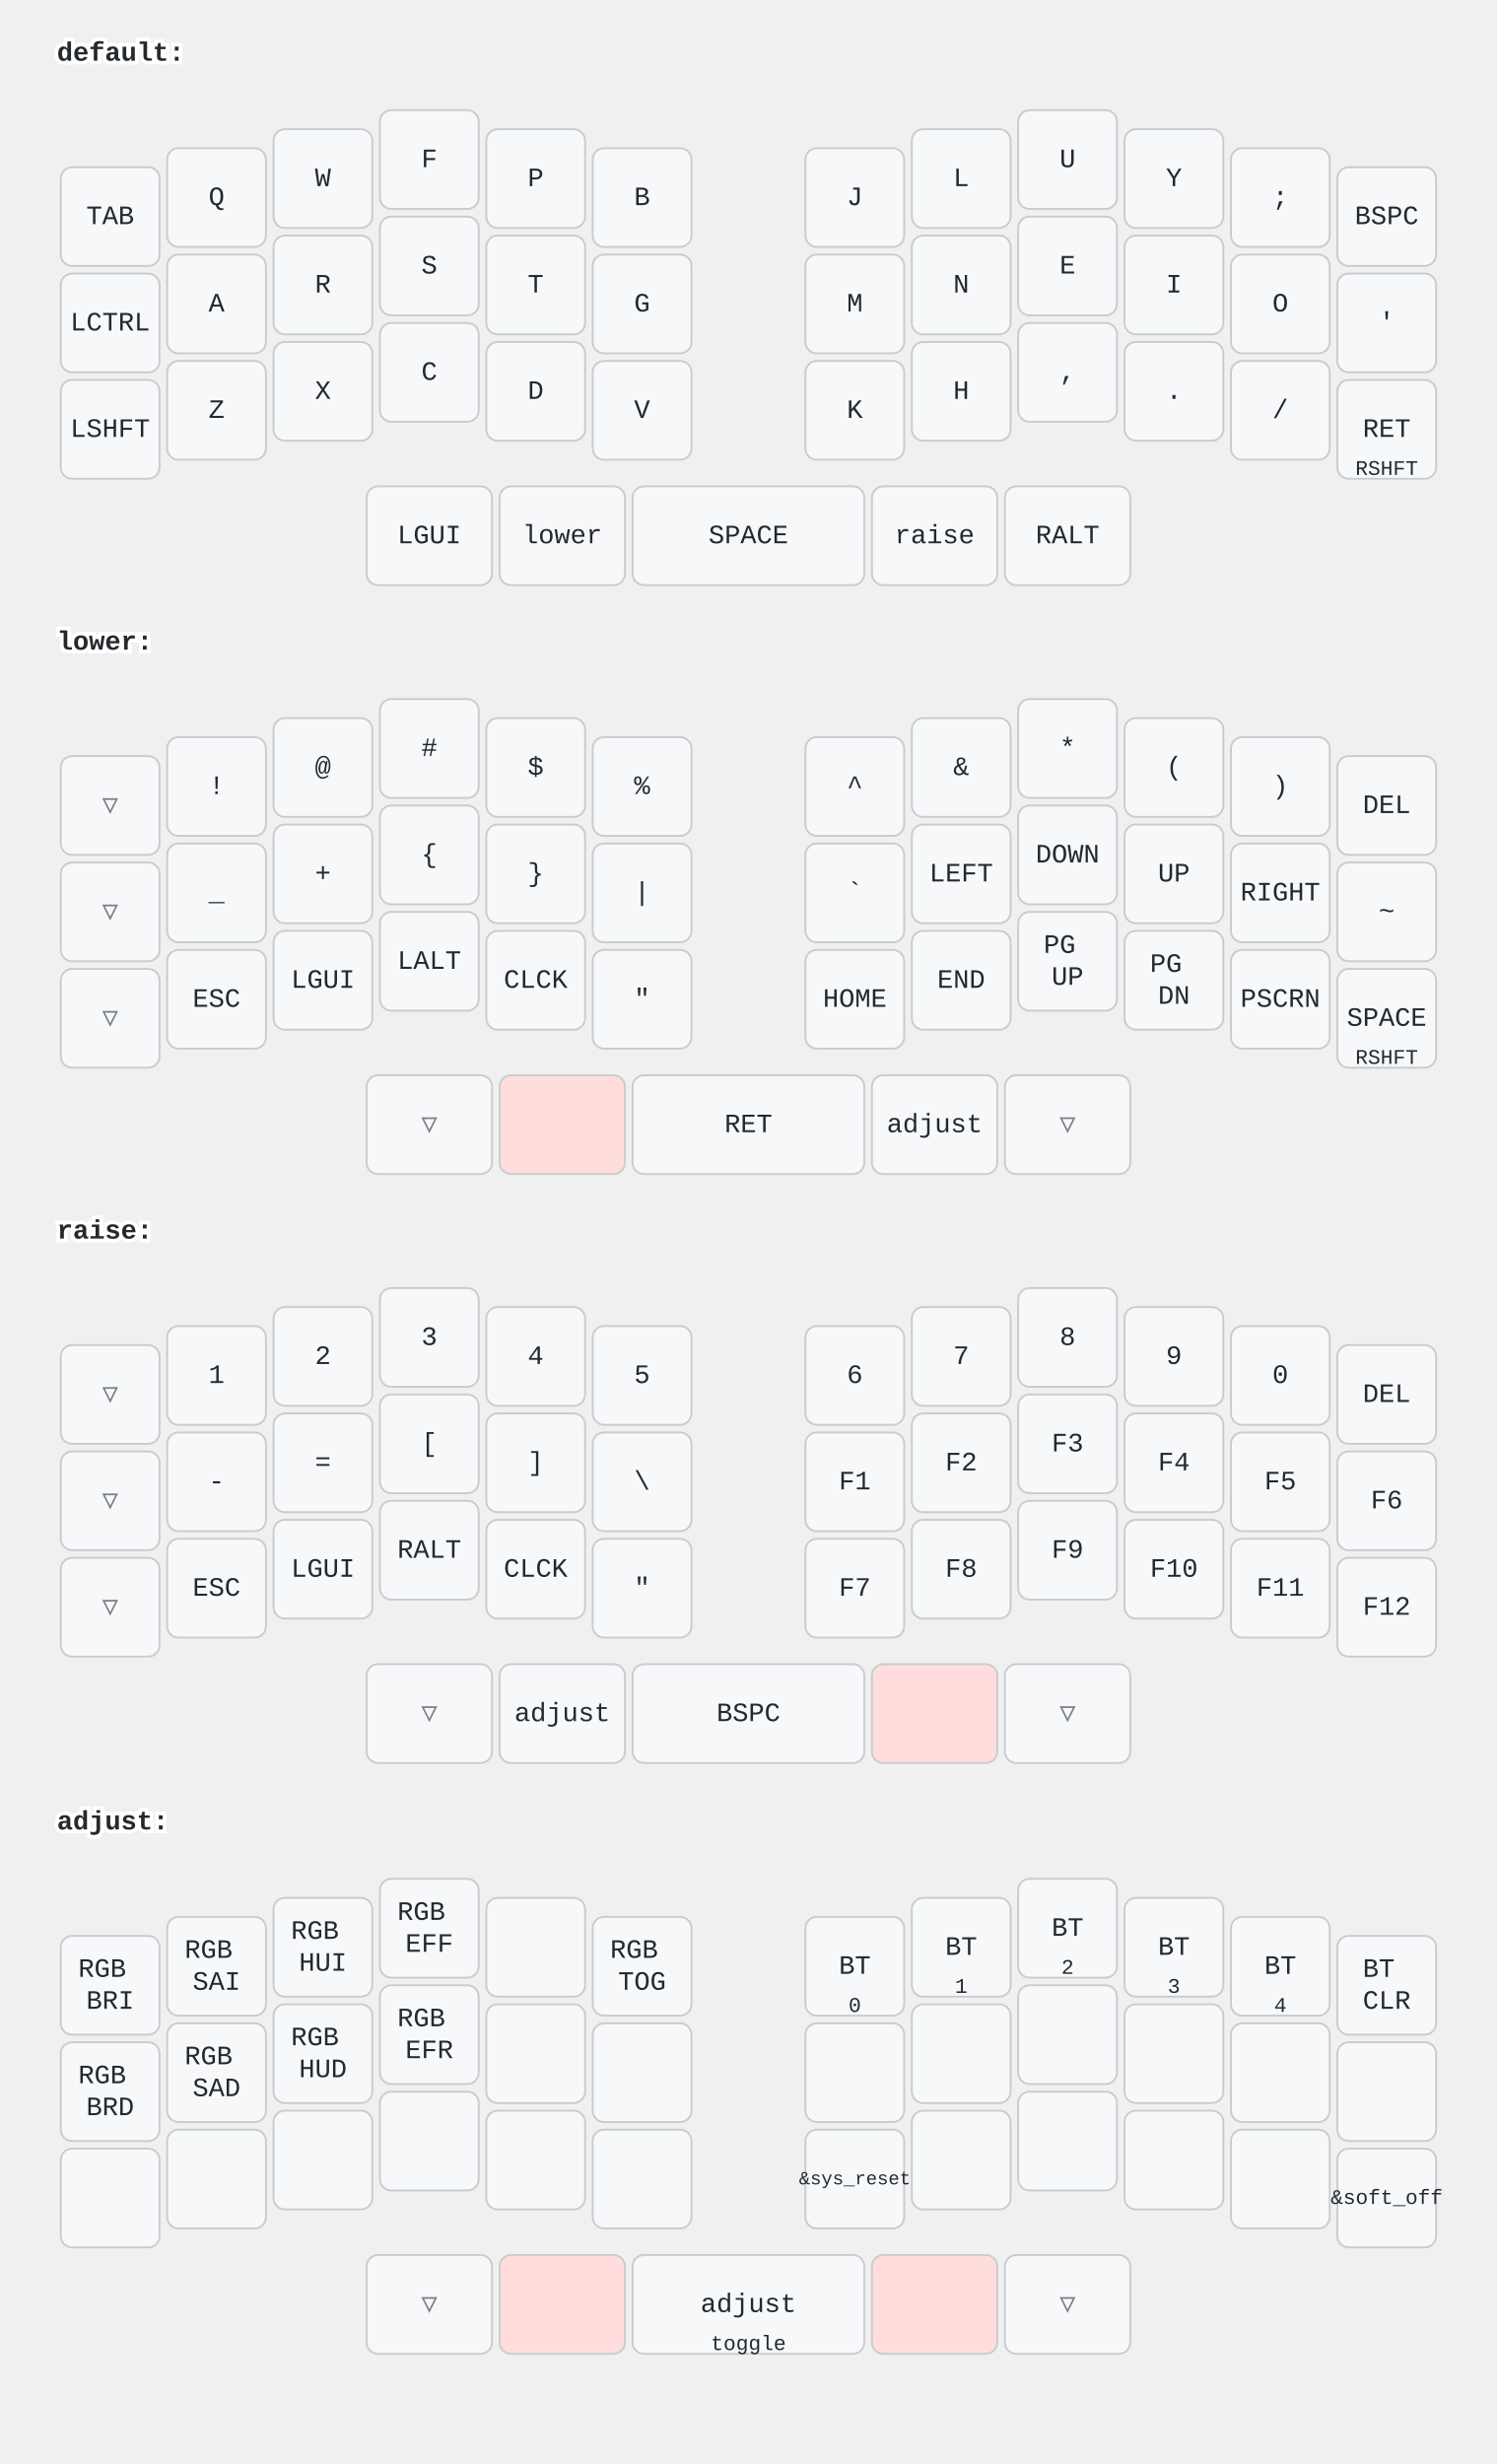
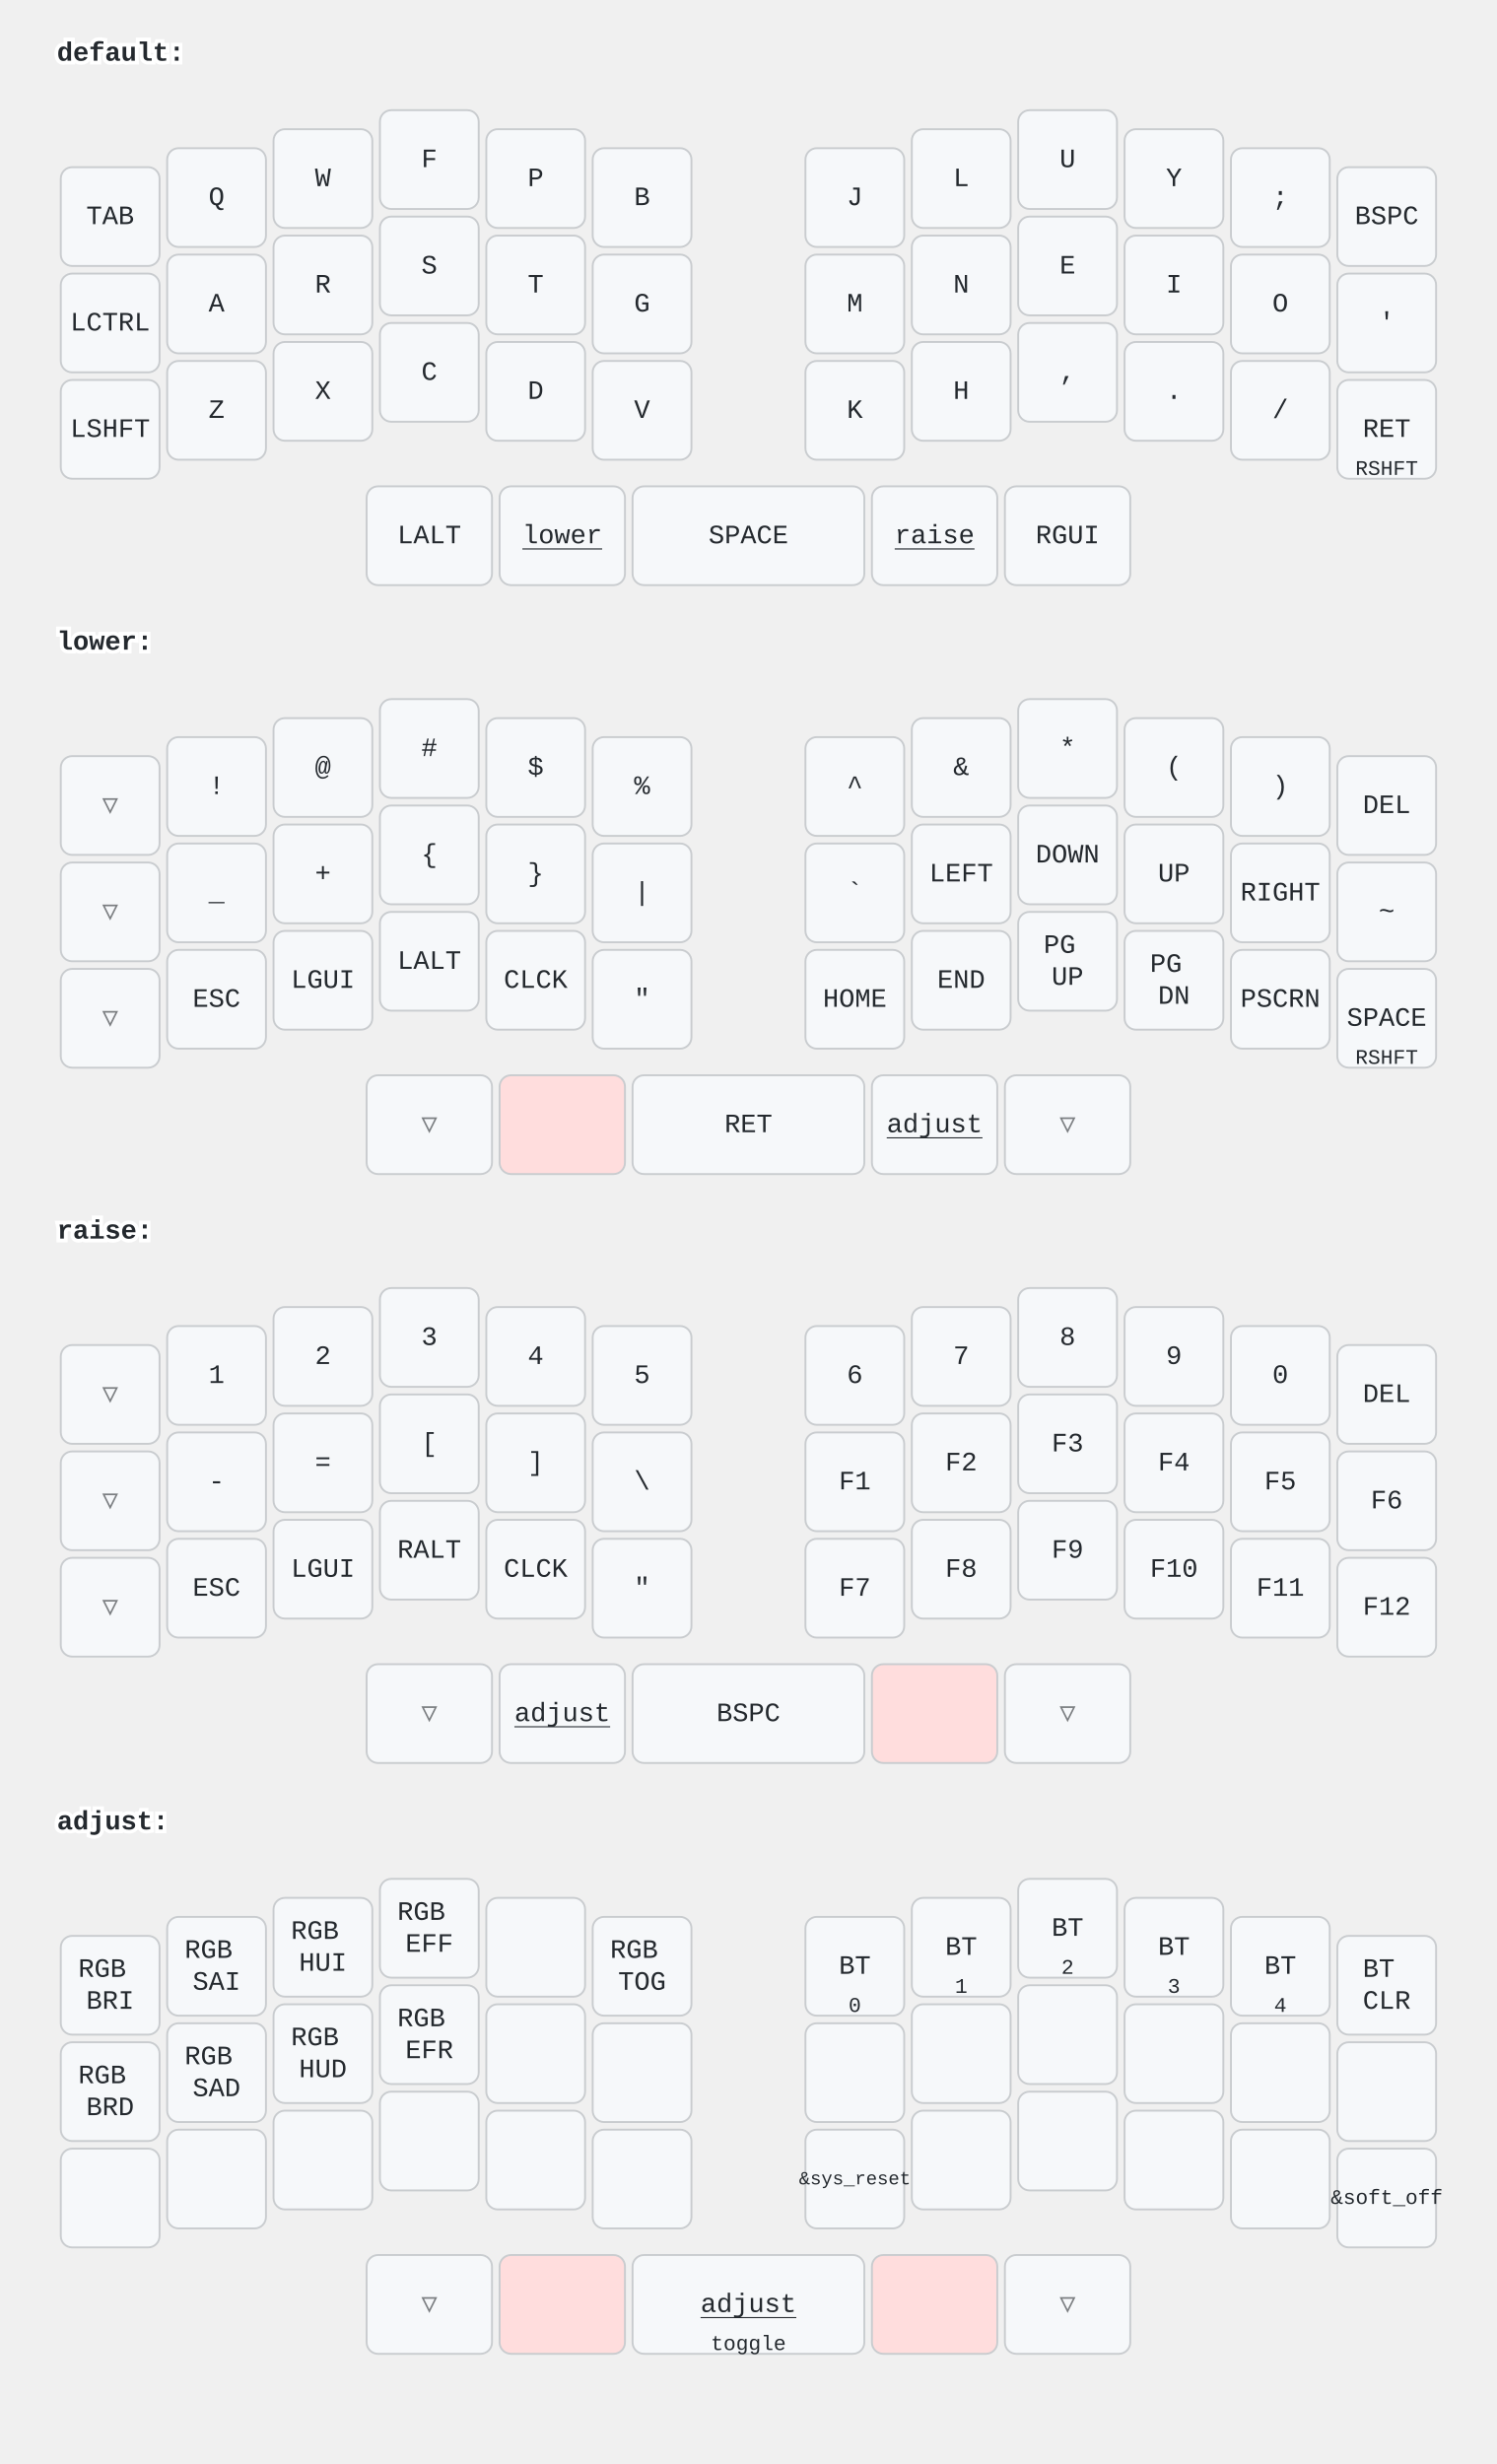
<svg xmlns="http://www.w3.org/2000/svg" width="788" height="1297" viewBox="0 0 788 1297" class="keymap">
  <style>/* inherit to force styles through use tags */
svg path {
    fill: inherit;
}

/* font and background color specifications */
svg.keymap {
    font-family: SFMono-Regular,Consolas,Liberation Mono,Menlo,monospace;
    font-size: 14px;
    font-kerning: normal;
    text-rendering: optimizeLegibility;
    fill: #24292e;
}

/* default key styling */
rect.key {
    fill: #f6f8fa;
}

rect.key, rect.combo {
    stroke: #c9cccf;
    stroke-width: 1;
}

/* default key side styling, only used is draw_key_sides is set */
rect.side {
    filter: brightness(90%);
}

/* color accent for combo boxes */
rect.combo, rect.combo-separate {
    fill: #cdf;
}

/* color accent for held keys */
rect.held, rect.combo.held {
    fill: #fdd;
}

/* color accent for ghost (optional) keys */
rect.ghost, rect.combo.ghost {
    stroke-dasharray: 4, 4;
    stroke-width: 2;
}

text {
    text-anchor: middle;
    dominant-baseline: middle;
}

/* styling for layer labels */
text.label {
    font-weight: bold;
    text-anchor: start;
    stroke: white;
    stroke-width: 4;
    paint-order: stroke;
}

/* styling for optional footer */
text.footer {
    text-anchor: end;
    dominant-baseline: auto;
    stroke: white;
    stroke-width: 4;
    paint-order: stroke;
}

/* styling for combo tap, and key hold/shifted label text */
text.combo, text.hold, text.shifted {
    font-size: 11px;
}

text.hold {
    text-anchor: middle;
    dominant-baseline: auto;
}

text.shifted {
    text-anchor: middle;
    dominant-baseline: hanging;
}

+ text.layer-activator {
+     text-decoration: underline;
+ }
+ 
/* styling for hold/shifted label text in combo box */
text.combo.hold, text.combo.shifted {
    font-size: 8px;
}

/* lighter symbol for transparent keys */
text.trans {
    fill: #7b7e81;
}

/* styling for combo dendrons */
path.combo {
    stroke-width: 1;
    stroke: gray;
    fill: none;
}

/* Start Tabler Icons Cleanup */
/* cannot use height/width with glyphs */
.icon-tabler &gt; path {
    fill: inherit;
    stroke: inherit;
    stroke-width: 2;
}
/* hide tabler's default box */
.icon-tabler &gt; path[stroke="none"][fill="none"] {
    visibility: hidden;
}
/* End Tabler Icons Cleanup */
</style>
  <g transform="translate(30, 0)" class="layer-default">
-     <text x="0" y="28" class="label">default:</text>
+     <text x="0" y="28" class="label" id="default">default:</text>
    <g transform="translate(0, 56)">
      <g transform="translate(28, 58)" class="key keypos-0">
        <rect rx="6" ry="6" x="-26" y="-26" width="52" height="52" class="key" />
        <text x="0" y="0" class="key tap">TAB</text>
      </g>
      <g transform="translate(84, 48)" class="key keypos-1">
        <rect rx="6" ry="6" x="-26" y="-26" width="52" height="52" class="key" />
        <text x="0" y="0" class="key tap">Q</text>
      </g>
      <g transform="translate(140, 38)" class="key keypos-2">
        <rect rx="6" ry="6" x="-26" y="-26" width="52" height="52" class="key" />
        <text x="0" y="0" class="key tap">W</text>
      </g>
      <g transform="translate(196, 28)" class="key keypos-3">
        <rect rx="6" ry="6" x="-26" y="-26" width="52" height="52" class="key" />
        <text x="0" y="0" class="key tap">F</text>
      </g>
      <g transform="translate(252, 38)" class="key keypos-4">
        <rect rx="6" ry="6" x="-26" y="-26" width="52" height="52" class="key" />
        <text x="0" y="0" class="key tap">P</text>
      </g>
      <g transform="translate(308, 48)" class="key keypos-5">
        <rect rx="6" ry="6" x="-26" y="-26" width="52" height="52" class="key" />
        <text x="0" y="0" class="key tap">B</text>
      </g>
      <g transform="translate(420, 48)" class="key keypos-6">
        <rect rx="6" ry="6" x="-26" y="-26" width="52" height="52" class="key" />
        <text x="0" y="0" class="key tap">J</text>
      </g>
      <g transform="translate(476, 38)" class="key keypos-7">
        <rect rx="6" ry="6" x="-26" y="-26" width="52" height="52" class="key" />
        <text x="0" y="0" class="key tap">L</text>
      </g>
      <g transform="translate(532, 28)" class="key keypos-8">
        <rect rx="6" ry="6" x="-26" y="-26" width="52" height="52" class="key" />
        <text x="0" y="0" class="key tap">U</text>
      </g>
      <g transform="translate(588, 38)" class="key keypos-9">
        <rect rx="6" ry="6" x="-26" y="-26" width="52" height="52" class="key" />
        <text x="0" y="0" class="key tap">Y</text>
      </g>
      <g transform="translate(644, 48)" class="key keypos-10">
        <rect rx="6" ry="6" x="-26" y="-26" width="52" height="52" class="key" />
        <text x="0" y="0" class="key tap">;</text>
      </g>
      <g transform="translate(700, 58)" class="key keypos-11">
        <rect rx="6" ry="6" x="-26" y="-26" width="52" height="52" class="key" />
        <text x="0" y="0" class="key tap">BSPC</text>
      </g>
      <g transform="translate(28, 114)" class="key keypos-12">
        <rect rx="6" ry="6" x="-26" y="-26" width="52" height="52" class="key" />
        <text x="0" y="0" class="key tap">LCTRL</text>
      </g>
      <g transform="translate(84, 104)" class="key keypos-13">
        <rect rx="6" ry="6" x="-26" y="-26" width="52" height="52" class="key" />
        <text x="0" y="0" class="key tap">A</text>
      </g>
      <g transform="translate(140, 94)" class="key keypos-14">
        <rect rx="6" ry="6" x="-26" y="-26" width="52" height="52" class="key" />
        <text x="0" y="0" class="key tap">R</text>
      </g>
      <g transform="translate(196, 84)" class="key keypos-15">
        <rect rx="6" ry="6" x="-26" y="-26" width="52" height="52" class="key" />
        <text x="0" y="0" class="key tap">S</text>
      </g>
      <g transform="translate(252, 94)" class="key keypos-16">
        <rect rx="6" ry="6" x="-26" y="-26" width="52" height="52" class="key" />
        <text x="0" y="0" class="key tap">T</text>
      </g>
      <g transform="translate(308, 104)" class="key keypos-17">
        <rect rx="6" ry="6" x="-26" y="-26" width="52" height="52" class="key" />
        <text x="0" y="0" class="key tap">G</text>
      </g>
      <g transform="translate(420, 104)" class="key keypos-18">
        <rect rx="6" ry="6" x="-26" y="-26" width="52" height="52" class="key" />
        <text x="0" y="0" class="key tap">M</text>
      </g>
      <g transform="translate(476, 94)" class="key keypos-19">
        <rect rx="6" ry="6" x="-26" y="-26" width="52" height="52" class="key" />
        <text x="0" y="0" class="key tap">N</text>
      </g>
      <g transform="translate(532, 84)" class="key keypos-20">
        <rect rx="6" ry="6" x="-26" y="-26" width="52" height="52" class="key" />
        <text x="0" y="0" class="key tap">E</text>
      </g>
      <g transform="translate(588, 94)" class="key keypos-21">
        <rect rx="6" ry="6" x="-26" y="-26" width="52" height="52" class="key" />
        <text x="0" y="0" class="key tap">I</text>
      </g>
      <g transform="translate(644, 104)" class="key keypos-22">
        <rect rx="6" ry="6" x="-26" y="-26" width="52" height="52" class="key" />
        <text x="0" y="0" class="key tap">O</text>
      </g>
      <g transform="translate(700, 114)" class="key keypos-23">
        <rect rx="6" ry="6" x="-26" y="-26" width="52" height="52" class="key" />
        <text x="0" y="0" class="key tap">'</text>
      </g>
      <g transform="translate(28, 170)" class="key keypos-24">
        <rect rx="6" ry="6" x="-26" y="-26" width="52" height="52" class="key" />
        <text x="0" y="0" class="key tap">LSHFT</text>
      </g>
      <g transform="translate(84, 160)" class="key keypos-25">
        <rect rx="6" ry="6" x="-26" y="-26" width="52" height="52" class="key" />
        <text x="0" y="0" class="key tap">Z</text>
      </g>
      <g transform="translate(140, 150)" class="key keypos-26">
        <rect rx="6" ry="6" x="-26" y="-26" width="52" height="52" class="key" />
        <text x="0" y="0" class="key tap">X</text>
      </g>
      <g transform="translate(196, 140)" class="key keypos-27">
        <rect rx="6" ry="6" x="-26" y="-26" width="52" height="52" class="key" />
        <text x="0" y="0" class="key tap">C</text>
      </g>
      <g transform="translate(252, 150)" class="key keypos-28">
        <rect rx="6" ry="6" x="-26" y="-26" width="52" height="52" class="key" />
        <text x="0" y="0" class="key tap">D</text>
      </g>
      <g transform="translate(308, 160)" class="key keypos-29">
        <rect rx="6" ry="6" x="-26" y="-26" width="52" height="52" class="key" />
        <text x="0" y="0" class="key tap">V</text>
      </g>
      <g transform="translate(420, 160)" class="key keypos-30">
        <rect rx="6" ry="6" x="-26" y="-26" width="52" height="52" class="key" />
        <text x="0" y="0" class="key tap">K</text>
      </g>
      <g transform="translate(476, 150)" class="key keypos-31">
        <rect rx="6" ry="6" x="-26" y="-26" width="52" height="52" class="key" />
        <text x="0" y="0" class="key tap">H</text>
      </g>
      <g transform="translate(532, 140)" class="key keypos-32">
        <rect rx="6" ry="6" x="-26" y="-26" width="52" height="52" class="key" />
        <text x="0" y="0" class="key tap">,</text>
      </g>
      <g transform="translate(588, 150)" class="key keypos-33">
        <rect rx="6" ry="6" x="-26" y="-26" width="52" height="52" class="key" />
        <text x="0" y="0" class="key tap">.</text>
      </g>
      <g transform="translate(644, 160)" class="key keypos-34">
        <rect rx="6" ry="6" x="-26" y="-26" width="52" height="52" class="key" />
        <text x="0" y="0" class="key tap">/</text>
      </g>
      <g transform="translate(700, 170)" class="key keypos-35">
        <rect rx="6" ry="6" x="-26" y="-26" width="52" height="52" class="key" />
        <text x="0" y="0" class="key tap">RET</text>
        <text x="0" y="24" class="key hold">RSHFT</text>
      </g>
      <g transform="translate(196, 226)" class="key keypos-36">
        <rect rx="6" ry="6" x="-33" y="-26" width="66" height="52" class="key" />
-         <text x="0" y="0" class="key tap">LGUI</text>
+         <text x="0" y="0" class="key tap">LALT</text>
      </g>
      <g transform="translate(266, 226)" class="key keypos-37">
        <rect rx="6" ry="6" x="-33" y="-26" width="66" height="52" class="key" />
-         <text x="0" y="0" class="key tap">lower</text>
+         <a href="#lower">
+           <text x="0" y="0" class="key tap layer-activator">lower</text>
+         </a>
      </g>
      <g transform="translate(364, 226)" class="key keypos-38">
        <rect rx="6" ry="6" x="-61" y="-26" width="122" height="52" class="key" />
        <text x="0" y="0" class="key tap">SPACE</text>
      </g>
      <g transform="translate(462, 226)" class="key keypos-39">
        <rect rx="6" ry="6" x="-33" y="-26" width="66" height="52" class="key" />
-         <text x="0" y="0" class="key tap">raise</text>
+         <a href="#raise">
+           <text x="0" y="0" class="key tap layer-activator">raise</text>
+         </a>
      </g>
      <g transform="translate(532, 226)" class="key keypos-40">
        <rect rx="6" ry="6" x="-33" y="-26" width="66" height="52" class="key" />
-         <text x="0" y="0" class="key tap">RALT</text>
+         <text x="0" y="0" class="key tap">RGUI</text>
      </g>
    </g>
  </g>
  <g transform="translate(30, 310)" class="layer-lower">
-     <text x="0" y="28" class="label">lower:</text>
+     <text x="0" y="28" class="label" id="lower">lower:</text>
    <g transform="translate(0, 56)">
      <g transform="translate(28, 58)" class="key trans keypos-0">
        <rect rx="6" ry="6" x="-26" y="-26" width="52" height="52" class="key trans" />
        <text x="0" y="0" class="key trans tap">▽</text>
      </g>
      <g transform="translate(84, 48)" class="key keypos-1">
        <rect rx="6" ry="6" x="-26" y="-26" width="52" height="52" class="key" />
        <text x="0" y="0" class="key tap">!</text>
      </g>
      <g transform="translate(140, 38)" class="key keypos-2">
        <rect rx="6" ry="6" x="-26" y="-26" width="52" height="52" class="key" />
        <text x="0" y="0" class="key tap">@</text>
      </g>
      <g transform="translate(196, 28)" class="key keypos-3">
        <rect rx="6" ry="6" x="-26" y="-26" width="52" height="52" class="key" />
        <text x="0" y="0" class="key tap">#</text>
      </g>
      <g transform="translate(252, 38)" class="key keypos-4">
        <rect rx="6" ry="6" x="-26" y="-26" width="52" height="52" class="key" />
        <text x="0" y="0" class="key tap">$</text>
      </g>
      <g transform="translate(308, 48)" class="key keypos-5">
        <rect rx="6" ry="6" x="-26" y="-26" width="52" height="52" class="key" />
        <text x="0" y="0" class="key tap">%</text>
      </g>
      <g transform="translate(420, 48)" class="key keypos-6">
        <rect rx="6" ry="6" x="-26" y="-26" width="52" height="52" class="key" />
        <text x="0" y="0" class="key tap">^</text>
      </g>
      <g transform="translate(476, 38)" class="key keypos-7">
        <rect rx="6" ry="6" x="-26" y="-26" width="52" height="52" class="key" />
        <text x="0" y="0" class="key tap">&amp;</text>
      </g>
      <g transform="translate(532, 28)" class="key keypos-8">
        <rect rx="6" ry="6" x="-26" y="-26" width="52" height="52" class="key" />
        <text x="0" y="0" class="key tap">*</text>
      </g>
      <g transform="translate(588, 38)" class="key keypos-9">
        <rect rx="6" ry="6" x="-26" y="-26" width="52" height="52" class="key" />
        <text x="0" y="0" class="key tap">(</text>
      </g>
      <g transform="translate(644, 48)" class="key keypos-10">
        <rect rx="6" ry="6" x="-26" y="-26" width="52" height="52" class="key" />
        <text x="0" y="0" class="key tap">)</text>
      </g>
      <g transform="translate(700, 58)" class="key keypos-11">
        <rect rx="6" ry="6" x="-26" y="-26" width="52" height="52" class="key" />
        <text x="0" y="0" class="key tap">DEL</text>
      </g>
      <g transform="translate(28, 114)" class="key trans keypos-12">
        <rect rx="6" ry="6" x="-26" y="-26" width="52" height="52" class="key trans" />
        <text x="0" y="0" class="key trans tap">▽</text>
      </g>
      <g transform="translate(84, 104)" class="key keypos-13">
        <rect rx="6" ry="6" x="-26" y="-26" width="52" height="52" class="key" />
        <text x="0" y="0" class="key tap">_</text>
      </g>
      <g transform="translate(140, 94)" class="key keypos-14">
        <rect rx="6" ry="6" x="-26" y="-26" width="52" height="52" class="key" />
        <text x="0" y="0" class="key tap">+</text>
      </g>
      <g transform="translate(196, 84)" class="key keypos-15">
        <rect rx="6" ry="6" x="-26" y="-26" width="52" height="52" class="key" />
        <text x="0" y="0" class="key tap">{</text>
      </g>
      <g transform="translate(252, 94)" class="key keypos-16">
        <rect rx="6" ry="6" x="-26" y="-26" width="52" height="52" class="key" />
        <text x="0" y="0" class="key tap">}</text>
      </g>
      <g transform="translate(308, 104)" class="key keypos-17">
        <rect rx="6" ry="6" x="-26" y="-26" width="52" height="52" class="key" />
        <text x="0" y="0" class="key tap">|</text>
      </g>
      <g transform="translate(420, 104)" class="key keypos-18">
        <rect rx="6" ry="6" x="-26" y="-26" width="52" height="52" class="key" />
        <text x="0" y="0" class="key tap">`</text>
      </g>
      <g transform="translate(476, 94)" class="key keypos-19">
        <rect rx="6" ry="6" x="-26" y="-26" width="52" height="52" class="key" />
        <text x="0" y="0" class="key tap">LEFT</text>
      </g>
      <g transform="translate(532, 84)" class="key keypos-20">
        <rect rx="6" ry="6" x="-26" y="-26" width="52" height="52" class="key" />
        <text x="0" y="0" class="key tap">DOWN</text>
      </g>
      <g transform="translate(588, 94)" class="key keypos-21">
        <rect rx="6" ry="6" x="-26" y="-26" width="52" height="52" class="key" />
        <text x="0" y="0" class="key tap">UP</text>
      </g>
      <g transform="translate(644, 104)" class="key keypos-22">
        <rect rx="6" ry="6" x="-26" y="-26" width="52" height="52" class="key" />
        <text x="0" y="0" class="key tap">RIGHT</text>
      </g>
      <g transform="translate(700, 114)" class="key keypos-23">
        <rect rx="6" ry="6" x="-26" y="-26" width="52" height="52" class="key" />
        <text x="0" y="0" class="key tap">~</text>
      </g>
      <g transform="translate(28, 170)" class="key trans keypos-24">
        <rect rx="6" ry="6" x="-26" y="-26" width="52" height="52" class="key trans" />
        <text x="0" y="0" class="key trans tap">▽</text>
      </g>
      <g transform="translate(84, 160)" class="key keypos-25">
        <rect rx="6" ry="6" x="-26" y="-26" width="52" height="52" class="key" />
        <text x="0" y="0" class="key tap">ESC</text>
      </g>
      <g transform="translate(140, 150)" class="key keypos-26">
        <rect rx="6" ry="6" x="-26" y="-26" width="52" height="52" class="key" />
        <text x="0" y="0" class="key tap">LGUI</text>
      </g>
      <g transform="translate(196, 140)" class="key keypos-27">
        <rect rx="6" ry="6" x="-26" y="-26" width="52" height="52" class="key" />
        <text x="0" y="0" class="key tap">LALT</text>
      </g>
      <g transform="translate(252, 150)" class="key keypos-28">
        <rect rx="6" ry="6" x="-26" y="-26" width="52" height="52" class="key" />
        <text x="0" y="0" class="key tap">CLCK</text>
      </g>
      <g transform="translate(308, 160)" class="key keypos-29">
        <rect rx="6" ry="6" x="-26" y="-26" width="52" height="52" class="key" />
        <text x="0" y="0" class="key tap">"</text>
      </g>
      <g transform="translate(420, 160)" class="key keypos-30">
        <rect rx="6" ry="6" x="-26" y="-26" width="52" height="52" class="key" />
        <text x="0" y="0" class="key tap">HOME</text>
      </g>
      <g transform="translate(476, 150)" class="key keypos-31">
        <rect rx="6" ry="6" x="-26" y="-26" width="52" height="52" class="key" />
        <text x="0" y="0" class="key tap">END</text>
      </g>
      <g transform="translate(532, 140)" class="key keypos-32">
        <rect rx="6" ry="6" x="-26" y="-26" width="52" height="52" class="key" />
        <text x="0" y="0" class="key tap">
          <tspan x="0" dy="-0.6em">PG</tspan>
          <tspan x="0" dy="1.2em">UP</tspan>
        </text>
      </g>
      <g transform="translate(588, 150)" class="key keypos-33">
        <rect rx="6" ry="6" x="-26" y="-26" width="52" height="52" class="key" />
        <text x="0" y="0" class="key tap">
          <tspan x="0" dy="-0.6em">PG</tspan>
          <tspan x="0" dy="1.2em">DN</tspan>
        </text>
      </g>
      <g transform="translate(644, 160)" class="key keypos-34">
        <rect rx="6" ry="6" x="-26" y="-26" width="52" height="52" class="key" />
        <text x="0" y="0" class="key tap">PSCRN</text>
      </g>
      <g transform="translate(700, 170)" class="key keypos-35">
        <rect rx="6" ry="6" x="-26" y="-26" width="52" height="52" class="key" />
        <text x="0" y="0" class="key tap">SPACE</text>
        <text x="0" y="24" class="key hold">RSHFT</text>
      </g>
      <g transform="translate(196, 226)" class="key trans keypos-36">
        <rect rx="6" ry="6" x="-33" y="-26" width="66" height="52" class="key trans" />
        <text x="0" y="0" class="key trans tap">▽</text>
      </g>
      <g transform="translate(266, 226)" class="key held keypos-37">
        <rect rx="6" ry="6" x="-33" y="-26" width="66" height="52" class="key held" />
      </g>
      <g transform="translate(364, 226)" class="key keypos-38">
        <rect rx="6" ry="6" x="-61" y="-26" width="122" height="52" class="key" />
        <text x="0" y="0" class="key tap">RET</text>
      </g>
      <g transform="translate(462, 226)" class="key keypos-39">
        <rect rx="6" ry="6" x="-33" y="-26" width="66" height="52" class="key" />
-         <text x="0" y="0" class="key tap">adjust</text>
+         <a href="#adjust">
+           <text x="0" y="0" class="key tap layer-activator">adjust</text>
+         </a>
      </g>
      <g transform="translate(532, 226)" class="key trans keypos-40">
        <rect rx="6" ry="6" x="-33" y="-26" width="66" height="52" class="key trans" />
        <text x="0" y="0" class="key trans tap">▽</text>
      </g>
    </g>
  </g>
  <g transform="translate(30, 620)" class="layer-raise">
-     <text x="0" y="28" class="label">raise:</text>
+     <text x="0" y="28" class="label" id="raise">raise:</text>
    <g transform="translate(0, 56)">
      <g transform="translate(28, 58)" class="key trans keypos-0">
        <rect rx="6" ry="6" x="-26" y="-26" width="52" height="52" class="key trans" />
        <text x="0" y="0" class="key trans tap">▽</text>
      </g>
      <g transform="translate(84, 48)" class="key keypos-1">
        <rect rx="6" ry="6" x="-26" y="-26" width="52" height="52" class="key" />
        <text x="0" y="0" class="key tap">1</text>
      </g>
      <g transform="translate(140, 38)" class="key keypos-2">
        <rect rx="6" ry="6" x="-26" y="-26" width="52" height="52" class="key" />
        <text x="0" y="0" class="key tap">2</text>
      </g>
      <g transform="translate(196, 28)" class="key keypos-3">
        <rect rx="6" ry="6" x="-26" y="-26" width="52" height="52" class="key" />
        <text x="0" y="0" class="key tap">3</text>
      </g>
      <g transform="translate(252, 38)" class="key keypos-4">
        <rect rx="6" ry="6" x="-26" y="-26" width="52" height="52" class="key" />
        <text x="0" y="0" class="key tap">4</text>
      </g>
      <g transform="translate(308, 48)" class="key keypos-5">
        <rect rx="6" ry="6" x="-26" y="-26" width="52" height="52" class="key" />
        <text x="0" y="0" class="key tap">5</text>
      </g>
      <g transform="translate(420, 48)" class="key keypos-6">
        <rect rx="6" ry="6" x="-26" y="-26" width="52" height="52" class="key" />
        <text x="0" y="0" class="key tap">6</text>
      </g>
      <g transform="translate(476, 38)" class="key keypos-7">
        <rect rx="6" ry="6" x="-26" y="-26" width="52" height="52" class="key" />
        <text x="0" y="0" class="key tap">7</text>
      </g>
      <g transform="translate(532, 28)" class="key keypos-8">
        <rect rx="6" ry="6" x="-26" y="-26" width="52" height="52" class="key" />
        <text x="0" y="0" class="key tap">8</text>
      </g>
      <g transform="translate(588, 38)" class="key keypos-9">
        <rect rx="6" ry="6" x="-26" y="-26" width="52" height="52" class="key" />
        <text x="0" y="0" class="key tap">9</text>
      </g>
      <g transform="translate(644, 48)" class="key keypos-10">
        <rect rx="6" ry="6" x="-26" y="-26" width="52" height="52" class="key" />
        <text x="0" y="0" class="key tap">0</text>
      </g>
      <g transform="translate(700, 58)" class="key keypos-11">
        <rect rx="6" ry="6" x="-26" y="-26" width="52" height="52" class="key" />
        <text x="0" y="0" class="key tap">DEL</text>
      </g>
      <g transform="translate(28, 114)" class="key trans keypos-12">
        <rect rx="6" ry="6" x="-26" y="-26" width="52" height="52" class="key trans" />
        <text x="0" y="0" class="key trans tap">▽</text>
      </g>
      <g transform="translate(84, 104)" class="key keypos-13">
        <rect rx="6" ry="6" x="-26" y="-26" width="52" height="52" class="key" />
        <text x="0" y="0" class="key tap">-</text>
      </g>
      <g transform="translate(140, 94)" class="key keypos-14">
        <rect rx="6" ry="6" x="-26" y="-26" width="52" height="52" class="key" />
        <text x="0" y="0" class="key tap">=</text>
      </g>
      <g transform="translate(196, 84)" class="key keypos-15">
        <rect rx="6" ry="6" x="-26" y="-26" width="52" height="52" class="key" />
        <text x="0" y="0" class="key tap">[</text>
      </g>
      <g transform="translate(252, 94)" class="key keypos-16">
        <rect rx="6" ry="6" x="-26" y="-26" width="52" height="52" class="key" />
        <text x="0" y="0" class="key tap">]</text>
      </g>
      <g transform="translate(308, 104)" class="key keypos-17">
        <rect rx="6" ry="6" x="-26" y="-26" width="52" height="52" class="key" />
        <text x="0" y="0" class="key tap">\</text>
      </g>
      <g transform="translate(420, 104)" class="key keypos-18">
        <rect rx="6" ry="6" x="-26" y="-26" width="52" height="52" class="key" />
        <text x="0" y="0" class="key tap">F1</text>
      </g>
      <g transform="translate(476, 94)" class="key keypos-19">
        <rect rx="6" ry="6" x="-26" y="-26" width="52" height="52" class="key" />
        <text x="0" y="0" class="key tap">F2</text>
      </g>
      <g transform="translate(532, 84)" class="key keypos-20">
        <rect rx="6" ry="6" x="-26" y="-26" width="52" height="52" class="key" />
        <text x="0" y="0" class="key tap">F3</text>
      </g>
      <g transform="translate(588, 94)" class="key keypos-21">
        <rect rx="6" ry="6" x="-26" y="-26" width="52" height="52" class="key" />
        <text x="0" y="0" class="key tap">F4</text>
      </g>
      <g transform="translate(644, 104)" class="key keypos-22">
        <rect rx="6" ry="6" x="-26" y="-26" width="52" height="52" class="key" />
        <text x="0" y="0" class="key tap">F5</text>
      </g>
      <g transform="translate(700, 114)" class="key keypos-23">
        <rect rx="6" ry="6" x="-26" y="-26" width="52" height="52" class="key" />
        <text x="0" y="0" class="key tap">F6</text>
      </g>
      <g transform="translate(28, 170)" class="key trans keypos-24">
        <rect rx="6" ry="6" x="-26" y="-26" width="52" height="52" class="key trans" />
        <text x="0" y="0" class="key trans tap">▽</text>
      </g>
      <g transform="translate(84, 160)" class="key keypos-25">
        <rect rx="6" ry="6" x="-26" y="-26" width="52" height="52" class="key" />
        <text x="0" y="0" class="key tap">ESC</text>
      </g>
      <g transform="translate(140, 150)" class="key keypos-26">
        <rect rx="6" ry="6" x="-26" y="-26" width="52" height="52" class="key" />
        <text x="0" y="0" class="key tap">LGUI</text>
      </g>
      <g transform="translate(196, 140)" class="key keypos-27">
        <rect rx="6" ry="6" x="-26" y="-26" width="52" height="52" class="key" />
        <text x="0" y="0" class="key tap">RALT</text>
      </g>
      <g transform="translate(252, 150)" class="key keypos-28">
        <rect rx="6" ry="6" x="-26" y="-26" width="52" height="52" class="key" />
        <text x="0" y="0" class="key tap">CLCK</text>
      </g>
      <g transform="translate(308, 160)" class="key keypos-29">
        <rect rx="6" ry="6" x="-26" y="-26" width="52" height="52" class="key" />
        <text x="0" y="0" class="key tap">"</text>
      </g>
      <g transform="translate(420, 160)" class="key keypos-30">
        <rect rx="6" ry="6" x="-26" y="-26" width="52" height="52" class="key" />
        <text x="0" y="0" class="key tap">F7</text>
      </g>
      <g transform="translate(476, 150)" class="key keypos-31">
        <rect rx="6" ry="6" x="-26" y="-26" width="52" height="52" class="key" />
        <text x="0" y="0" class="key tap">F8</text>
      </g>
      <g transform="translate(532, 140)" class="key keypos-32">
        <rect rx="6" ry="6" x="-26" y="-26" width="52" height="52" class="key" />
        <text x="0" y="0" class="key tap">F9</text>
      </g>
      <g transform="translate(588, 150)" class="key keypos-33">
        <rect rx="6" ry="6" x="-26" y="-26" width="52" height="52" class="key" />
        <text x="0" y="0" class="key tap">F10</text>
      </g>
      <g transform="translate(644, 160)" class="key keypos-34">
        <rect rx="6" ry="6" x="-26" y="-26" width="52" height="52" class="key" />
        <text x="0" y="0" class="key tap">F11</text>
      </g>
      <g transform="translate(700, 170)" class="key keypos-35">
        <rect rx="6" ry="6" x="-26" y="-26" width="52" height="52" class="key" />
        <text x="0" y="0" class="key tap">F12</text>
      </g>
      <g transform="translate(196, 226)" class="key trans keypos-36">
        <rect rx="6" ry="6" x="-33" y="-26" width="66" height="52" class="key trans" />
        <text x="0" y="0" class="key trans tap">▽</text>
      </g>
      <g transform="translate(266, 226)" class="key keypos-37">
        <rect rx="6" ry="6" x="-33" y="-26" width="66" height="52" class="key" />
-         <text x="0" y="0" class="key tap">adjust</text>
+         <a href="#adjust">
+           <text x="0" y="0" class="key tap layer-activator">adjust</text>
+         </a>
      </g>
      <g transform="translate(364, 226)" class="key keypos-38">
        <rect rx="6" ry="6" x="-61" y="-26" width="122" height="52" class="key" />
        <text x="0" y="0" class="key tap">BSPC</text>
      </g>
      <g transform="translate(462, 226)" class="key held keypos-39">
        <rect rx="6" ry="6" x="-33" y="-26" width="66" height="52" class="key held" />
      </g>
      <g transform="translate(532, 226)" class="key trans keypos-40">
        <rect rx="6" ry="6" x="-33" y="-26" width="66" height="52" class="key trans" />
        <text x="0" y="0" class="key trans tap">▽</text>
      </g>
    </g>
  </g>
  <g transform="translate(30, 931)" class="layer-adjust">
-     <text x="0" y="28" class="label">adjust:</text>
+     <text x="0" y="28" class="label" id="adjust">adjust:</text>
    <g transform="translate(0, 56)">
      <g transform="translate(28, 58)" class="key keypos-0">
        <rect rx="6" ry="6" x="-26" y="-26" width="52" height="52" class="key" />
        <text x="0" y="0" class="key tap">
          <tspan x="0" dy="-0.6em">RGB</tspan>
          <tspan x="0" dy="1.2em">BRI</tspan>
        </text>
      </g>
      <g transform="translate(84, 48)" class="key keypos-1">
        <rect rx="6" ry="6" x="-26" y="-26" width="52" height="52" class="key" />
        <text x="0" y="0" class="key tap">
          <tspan x="0" dy="-0.6em">RGB</tspan>
          <tspan x="0" dy="1.2em">SAI</tspan>
        </text>
      </g>
      <g transform="translate(140, 38)" class="key keypos-2">
        <rect rx="6" ry="6" x="-26" y="-26" width="52" height="52" class="key" />
        <text x="0" y="0" class="key tap">
          <tspan x="0" dy="-0.6em">RGB</tspan>
          <tspan x="0" dy="1.2em">HUI</tspan>
        </text>
      </g>
      <g transform="translate(196, 28)" class="key keypos-3">
        <rect rx="6" ry="6" x="-26" y="-26" width="52" height="52" class="key" />
        <text x="0" y="0" class="key tap">
          <tspan x="0" dy="-0.6em">RGB</tspan>
          <tspan x="0" dy="1.2em">EFF</tspan>
        </text>
      </g>
      <g transform="translate(252, 38)" class="key keypos-4">
        <rect rx="6" ry="6" x="-26" y="-26" width="52" height="52" class="key" />
      </g>
      <g transform="translate(308, 48)" class="key keypos-5">
        <rect rx="6" ry="6" x="-26" y="-26" width="52" height="52" class="key" />
        <text x="0" y="0" class="key tap">
          <tspan x="0" dy="-0.6em">RGB</tspan>
          <tspan x="0" dy="1.2em">TOG</tspan>
        </text>
      </g>
      <g transform="translate(420, 48)" class="key keypos-6">
        <rect rx="6" ry="6" x="-26" y="-26" width="52" height="52" class="key" />
        <text x="0" y="0" class="key tap">BT</text>
        <text x="0" y="24" class="key hold">0</text>
      </g>
      <g transform="translate(476, 38)" class="key keypos-7">
        <rect rx="6" ry="6" x="-26" y="-26" width="52" height="52" class="key" />
        <text x="0" y="0" class="key tap">BT</text>
        <text x="0" y="24" class="key hold">1</text>
      </g>
      <g transform="translate(532, 28)" class="key keypos-8">
        <rect rx="6" ry="6" x="-26" y="-26" width="52" height="52" class="key" />
        <text x="0" y="0" class="key tap">BT</text>
        <text x="0" y="24" class="key hold">2</text>
      </g>
      <g transform="translate(588, 38)" class="key keypos-9">
        <rect rx="6" ry="6" x="-26" y="-26" width="52" height="52" class="key" />
        <text x="0" y="0" class="key tap">BT</text>
        <text x="0" y="24" class="key hold">3</text>
      </g>
      <g transform="translate(644, 48)" class="key keypos-10">
        <rect rx="6" ry="6" x="-26" y="-26" width="52" height="52" class="key" />
        <text x="0" y="0" class="key tap">BT</text>
        <text x="0" y="24" class="key hold">4</text>
      </g>
      <g transform="translate(700, 58)" class="key keypos-11">
        <rect rx="6" ry="6" x="-26" y="-26" width="52" height="52" class="key" />
        <text x="0" y="0" class="key tap">
          <tspan x="0" dy="-0.6em">BT</tspan>
          <tspan x="0" dy="1.2em">CLR</tspan>
        </text>
      </g>
      <g transform="translate(28, 114)" class="key keypos-12">
        <rect rx="6" ry="6" x="-26" y="-26" width="52" height="52" class="key" />
        <text x="0" y="0" class="key tap">
          <tspan x="0" dy="-0.6em">RGB</tspan>
          <tspan x="0" dy="1.2em">BRD</tspan>
        </text>
      </g>
      <g transform="translate(84, 104)" class="key keypos-13">
        <rect rx="6" ry="6" x="-26" y="-26" width="52" height="52" class="key" />
        <text x="0" y="0" class="key tap">
          <tspan x="0" dy="-0.6em">RGB</tspan>
          <tspan x="0" dy="1.2em">SAD</tspan>
        </text>
      </g>
      <g transform="translate(140, 94)" class="key keypos-14">
        <rect rx="6" ry="6" x="-26" y="-26" width="52" height="52" class="key" />
        <text x="0" y="0" class="key tap">
          <tspan x="0" dy="-0.6em">RGB</tspan>
          <tspan x="0" dy="1.2em">HUD</tspan>
        </text>
      </g>
      <g transform="translate(196, 84)" class="key keypos-15">
        <rect rx="6" ry="6" x="-26" y="-26" width="52" height="52" class="key" />
        <text x="0" y="0" class="key tap">
          <tspan x="0" dy="-0.6em">RGB</tspan>
          <tspan x="0" dy="1.2em">EFR</tspan>
        </text>
      </g>
      <g transform="translate(252, 94)" class="key keypos-16">
        <rect rx="6" ry="6" x="-26" y="-26" width="52" height="52" class="key" />
      </g>
      <g transform="translate(308, 104)" class="key keypos-17">
        <rect rx="6" ry="6" x="-26" y="-26" width="52" height="52" class="key" />
      </g>
      <g transform="translate(420, 104)" class="key keypos-18">
        <rect rx="6" ry="6" x="-26" y="-26" width="52" height="52" class="key" />
      </g>
      <g transform="translate(476, 94)" class="key keypos-19">
        <rect rx="6" ry="6" x="-26" y="-26" width="52" height="52" class="key" />
      </g>
      <g transform="translate(532, 84)" class="key keypos-20">
        <rect rx="6" ry="6" x="-26" y="-26" width="52" height="52" class="key" />
      </g>
      <g transform="translate(588, 94)" class="key keypos-21">
        <rect rx="6" ry="6" x="-26" y="-26" width="52" height="52" class="key" />
      </g>
      <g transform="translate(644, 104)" class="key keypos-22">
        <rect rx="6" ry="6" x="-26" y="-26" width="52" height="52" class="key" />
      </g>
      <g transform="translate(700, 114)" class="key keypos-23">
        <rect rx="6" ry="6" x="-26" y="-26" width="52" height="52" class="key" />
      </g>
      <g transform="translate(28, 170)" class="key keypos-24">
        <rect rx="6" ry="6" x="-26" y="-26" width="52" height="52" class="key" />
      </g>
      <g transform="translate(84, 160)" class="key keypos-25">
        <rect rx="6" ry="6" x="-26" y="-26" width="52" height="52" class="key" />
      </g>
      <g transform="translate(140, 150)" class="key keypos-26">
        <rect rx="6" ry="6" x="-26" y="-26" width="52" height="52" class="key" />
      </g>
      <g transform="translate(196, 140)" class="key keypos-27">
        <rect rx="6" ry="6" x="-26" y="-26" width="52" height="52" class="key" />
      </g>
      <g transform="translate(252, 150)" class="key keypos-28">
        <rect rx="6" ry="6" x="-26" y="-26" width="52" height="52" class="key" />
      </g>
      <g transform="translate(308, 160)" class="key keypos-29">
        <rect rx="6" ry="6" x="-26" y="-26" width="52" height="52" class="key" />
      </g>
      <g transform="translate(420, 160)" class="key keypos-30">
        <rect rx="6" ry="6" x="-26" y="-26" width="52" height="52" class="key" />
        <text x="0" y="0" class="key tap">
          <tspan style="font-size: 70%">&amp;sys_reset</tspan>
        </text>
      </g>
      <g transform="translate(476, 150)" class="key keypos-31">
        <rect rx="6" ry="6" x="-26" y="-26" width="52" height="52" class="key" />
      </g>
      <g transform="translate(532, 140)" class="key keypos-32">
        <rect rx="6" ry="6" x="-26" y="-26" width="52" height="52" class="key" />
      </g>
      <g transform="translate(588, 150)" class="key keypos-33">
        <rect rx="6" ry="6" x="-26" y="-26" width="52" height="52" class="key" />
      </g>
      <g transform="translate(644, 160)" class="key keypos-34">
        <rect rx="6" ry="6" x="-26" y="-26" width="52" height="52" class="key" />
      </g>
      <g transform="translate(700, 170)" class="key keypos-35">
        <rect rx="6" ry="6" x="-26" y="-26" width="52" height="52" class="key" />
        <text x="0" y="0" class="key tap">
          <tspan style="font-size: 78%">&amp;soft_off</tspan>
        </text>
      </g>
      <g transform="translate(196, 226)" class="key trans keypos-36">
        <rect rx="6" ry="6" x="-33" y="-26" width="66" height="52" class="key trans" />
        <text x="0" y="0" class="key trans tap">▽</text>
      </g>
      <g transform="translate(266, 226)" class="key held keypos-37">
        <rect rx="6" ry="6" x="-33" y="-26" width="66" height="52" class="key held" />
      </g>
      <g transform="translate(364, 226)" class="key keypos-38">
        <rect rx="6" ry="6" x="-61" y="-26" width="122" height="52" class="key" />
-         <text x="0" y="0" class="key tap">adjust</text>
+         <a href="#adjust">
+           <text x="0" y="0" class="key tap layer-activator">adjust</text>
+         </a>
        <text x="0" y="24" class="key hold">toggle</text>
      </g>
      <g transform="translate(462, 226)" class="key held keypos-39">
        <rect rx="6" ry="6" x="-33" y="-26" width="66" height="52" class="key held" />
      </g>
      <g transform="translate(532, 226)" class="key trans keypos-40">
        <rect rx="6" ry="6" x="-33" y="-26" width="66" height="52" class="key trans" />
        <text x="0" y="0" class="key trans tap">▽</text>
      </g>
    </g>
  </g>
</svg>
